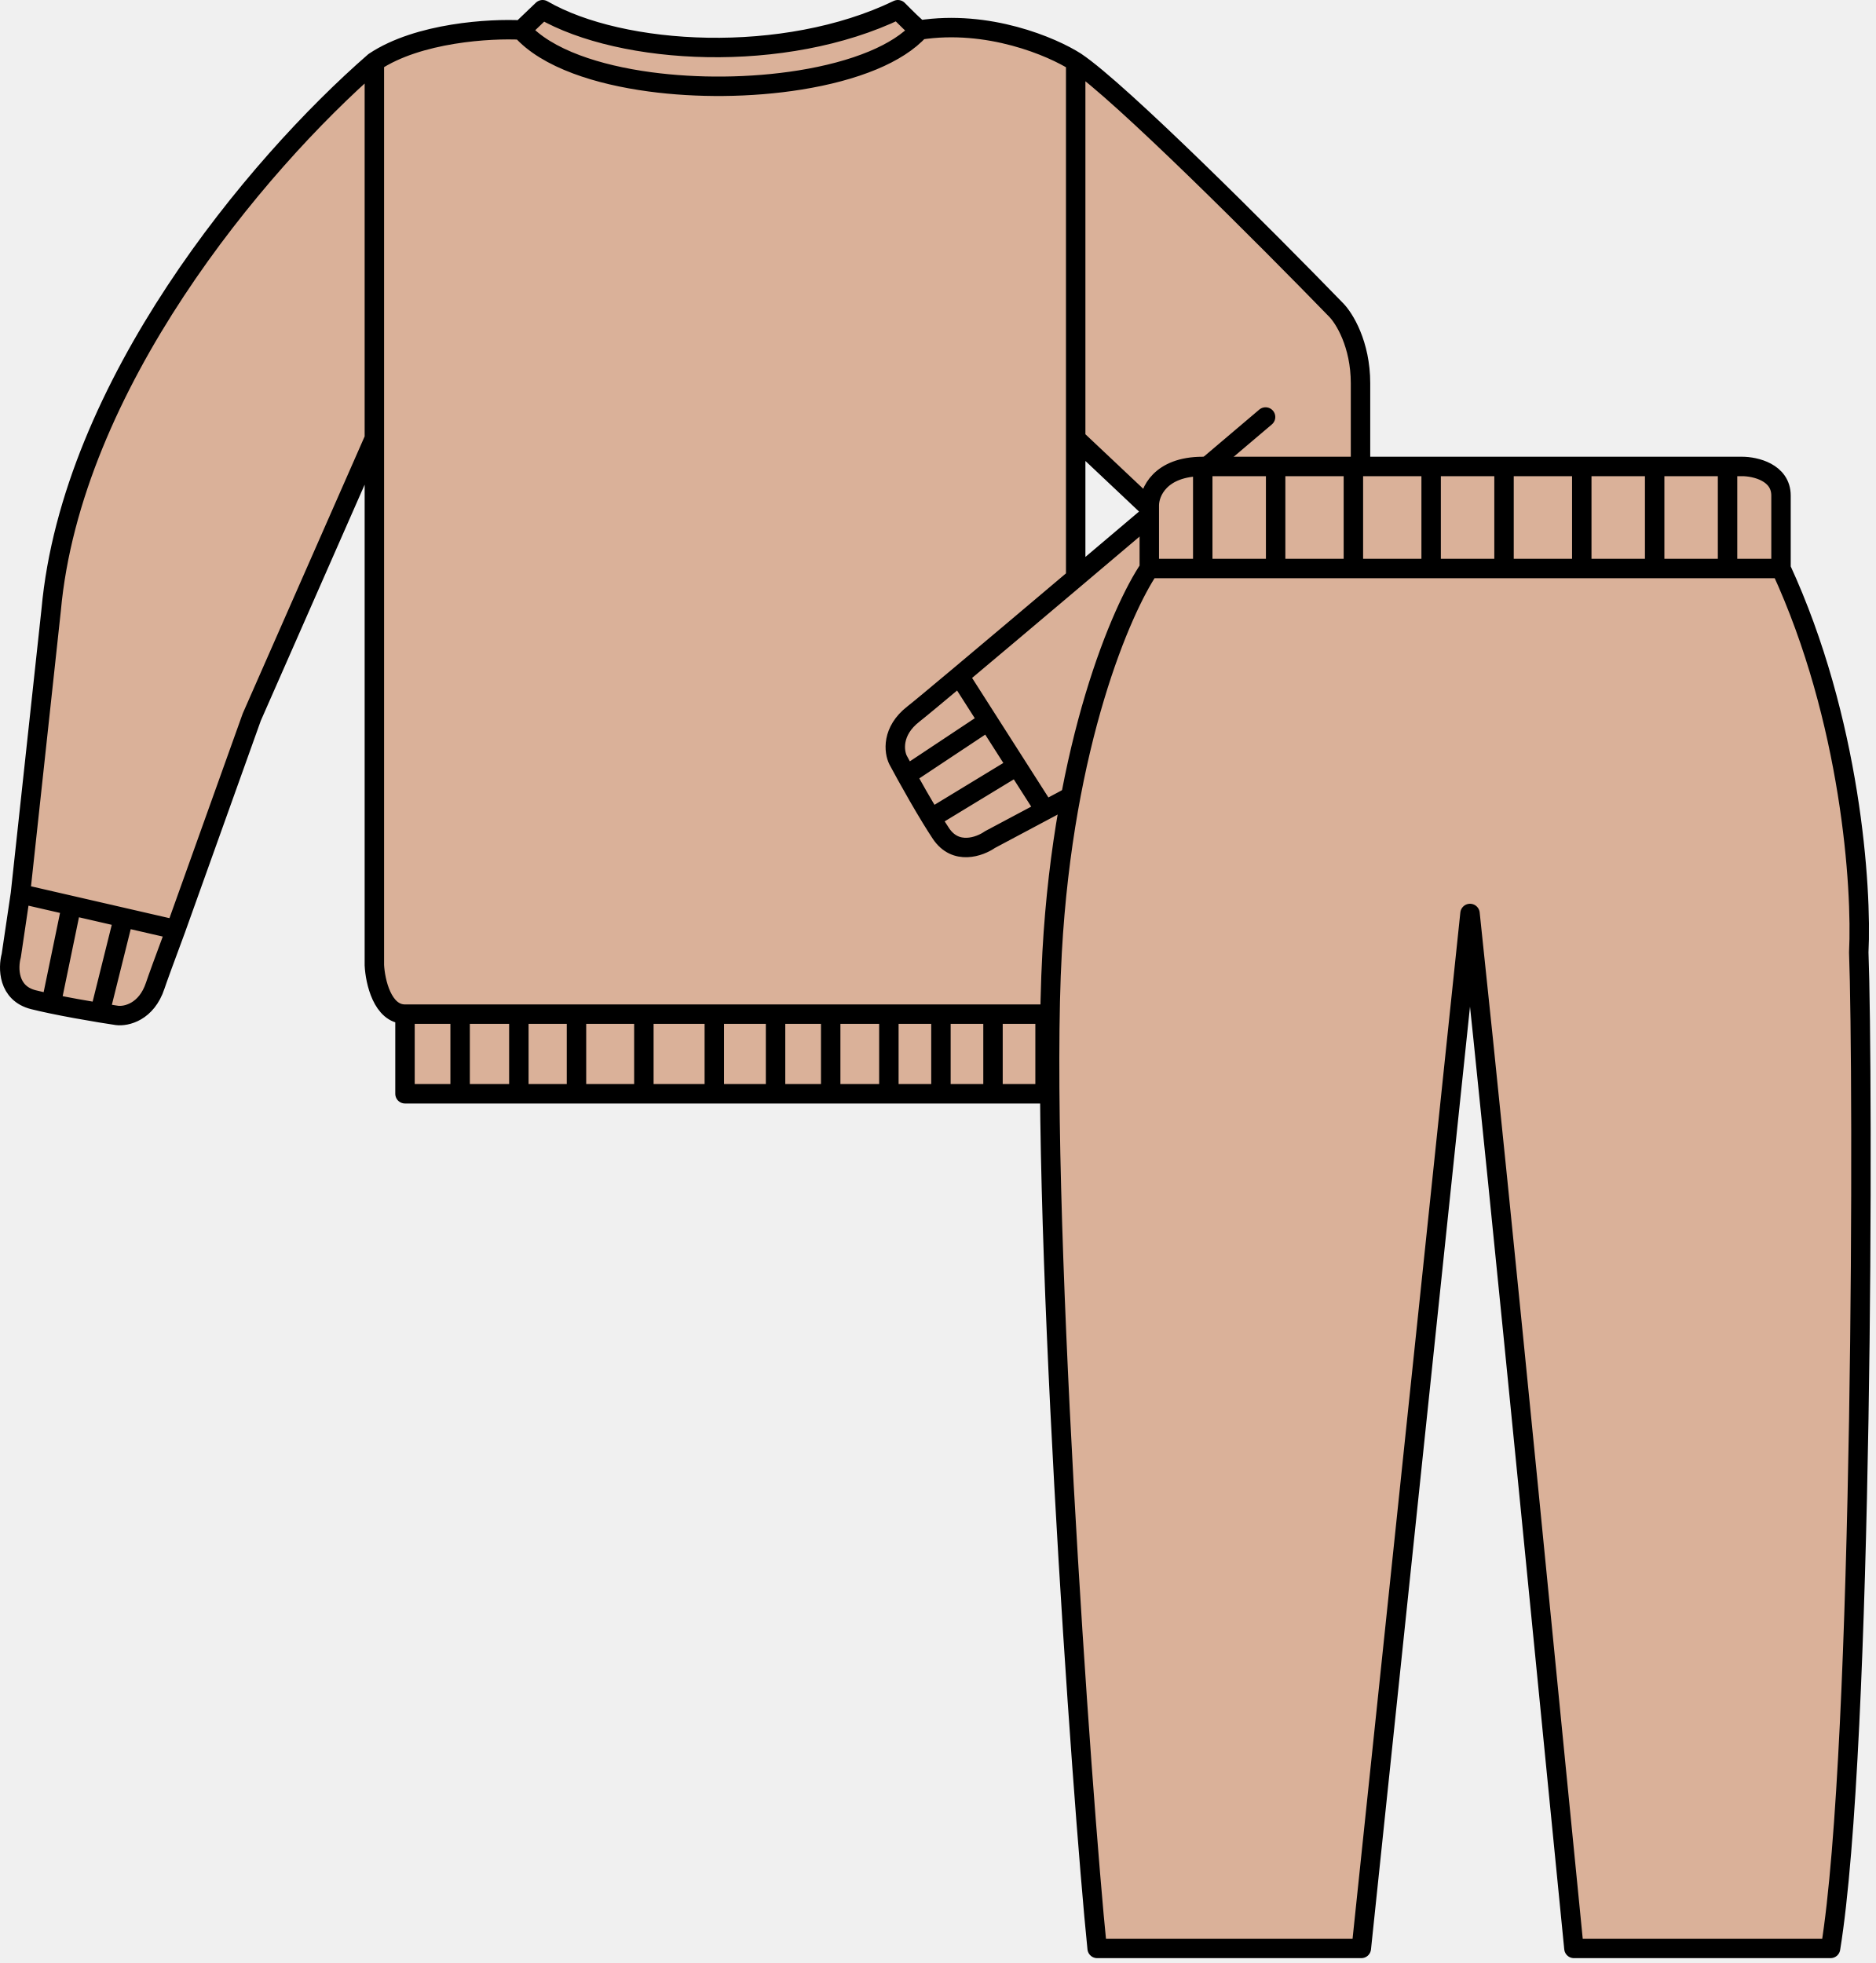
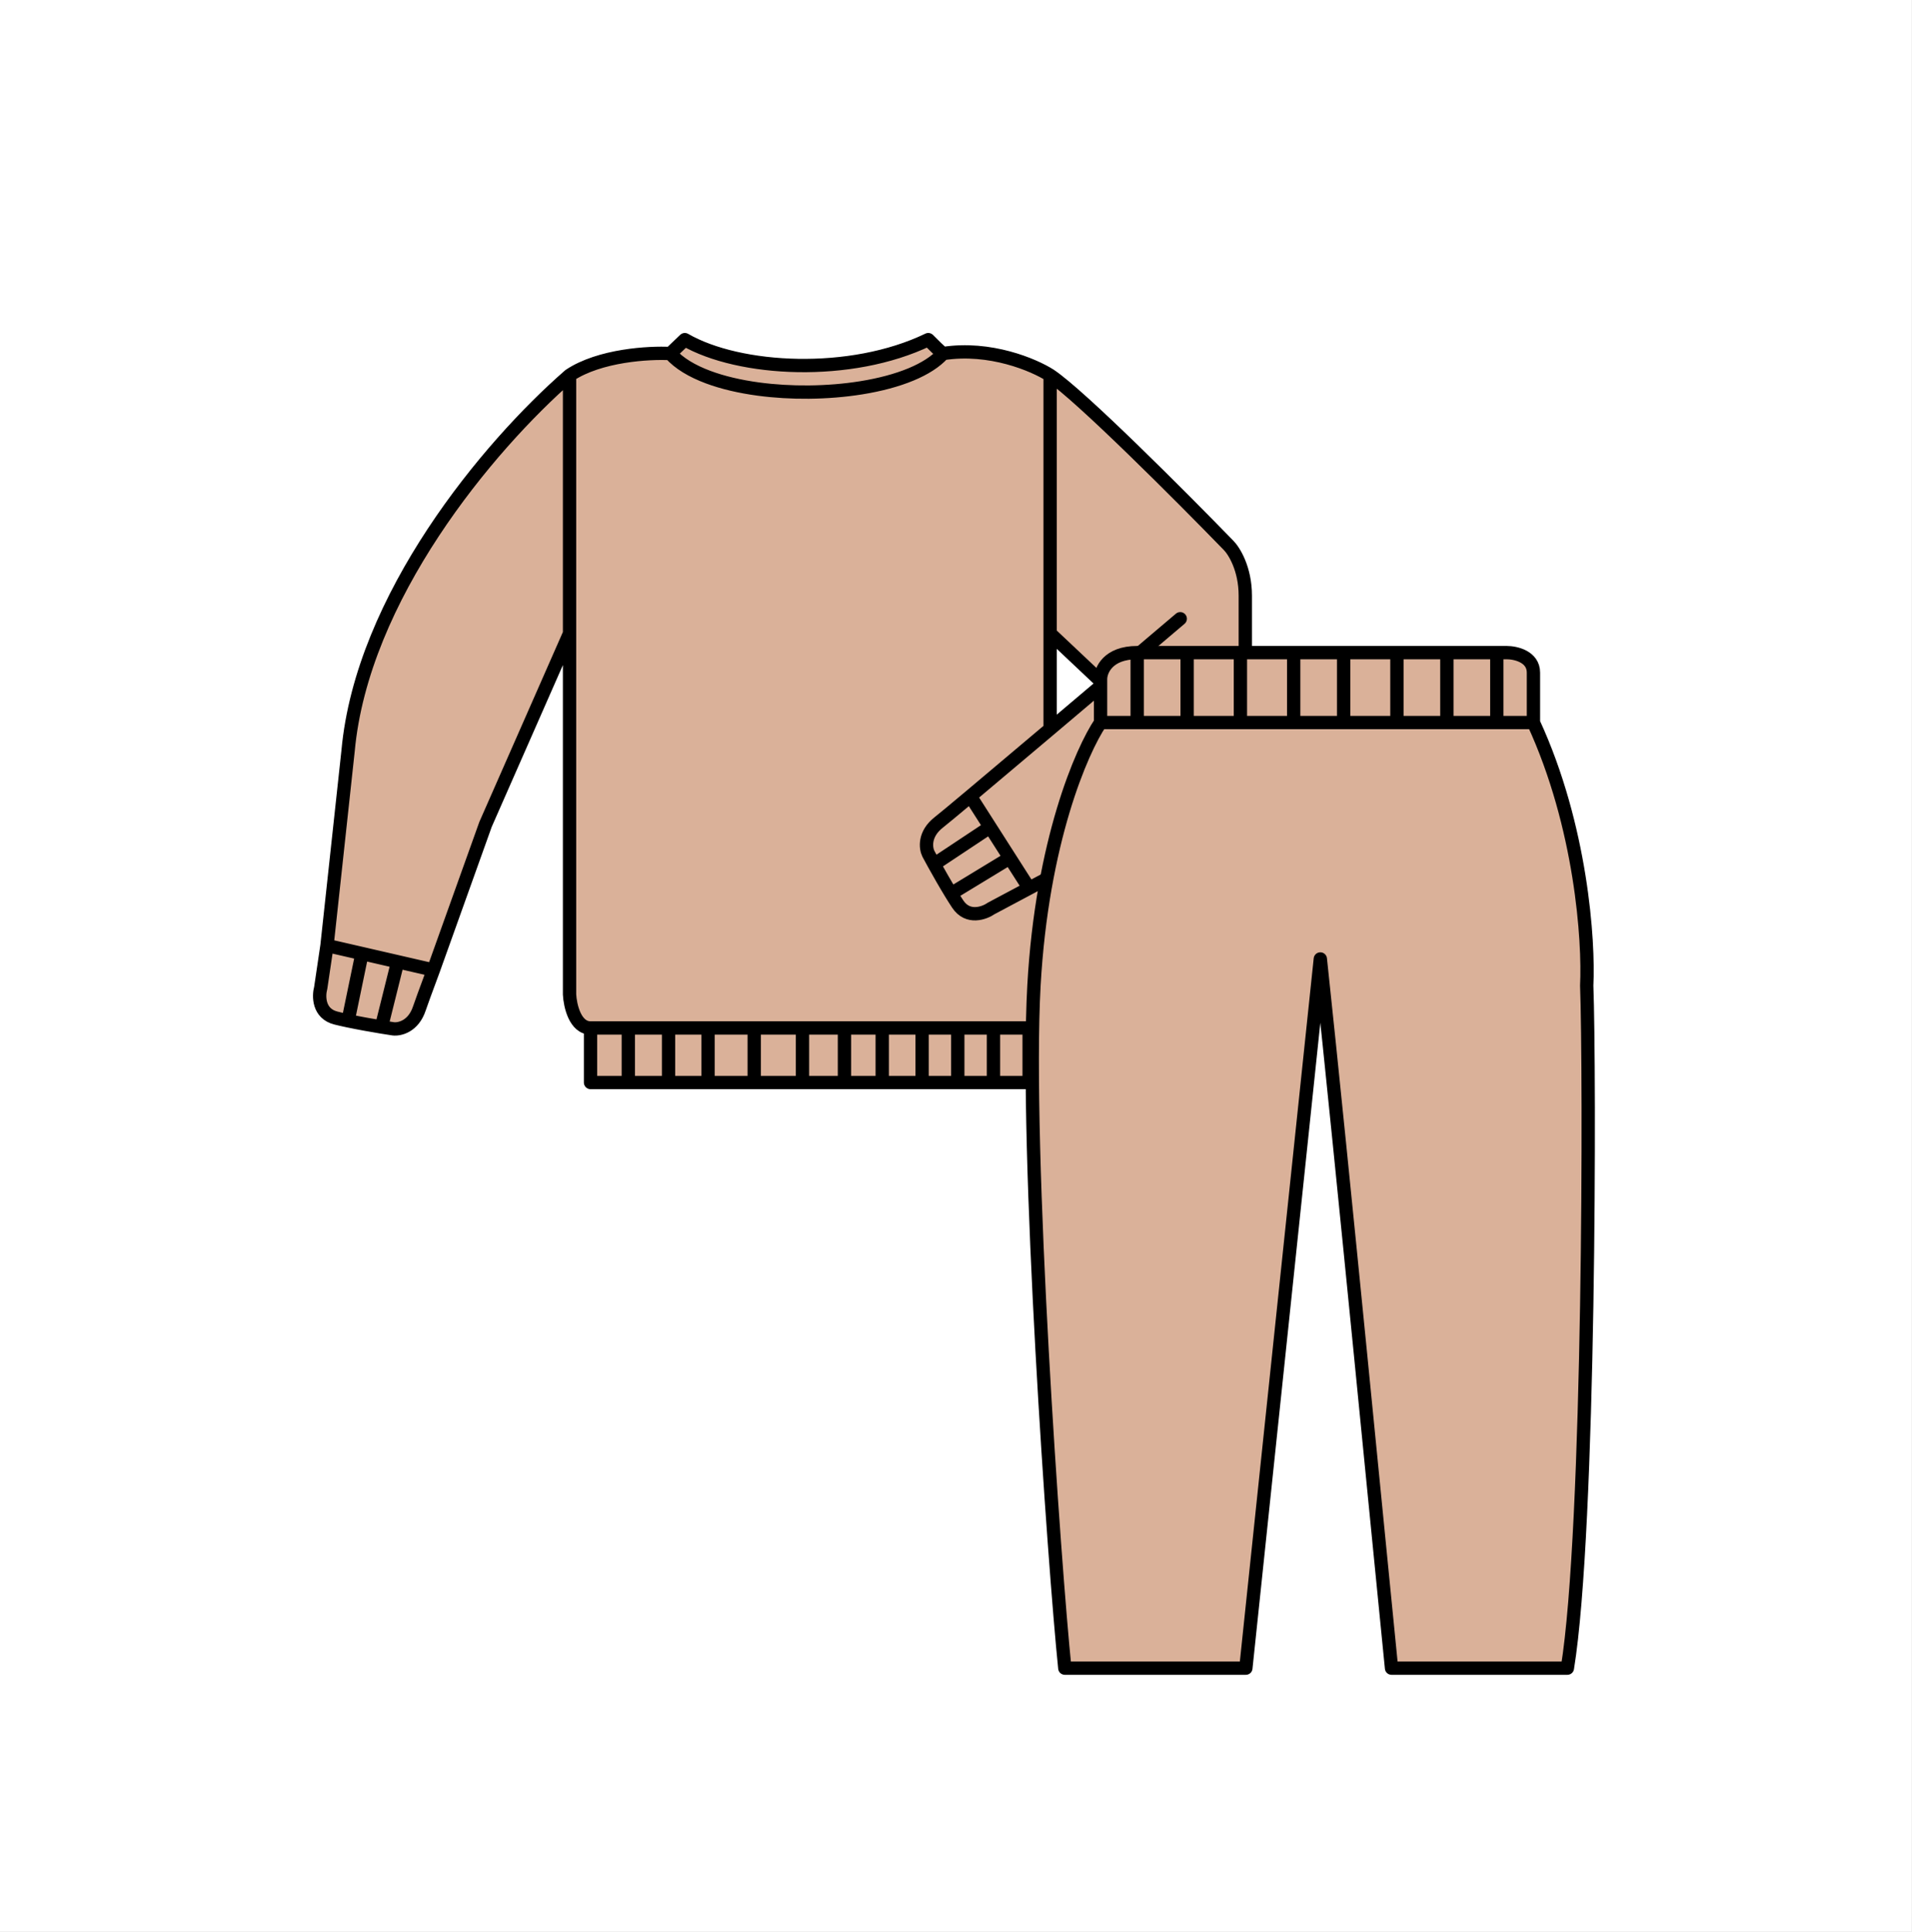
- <svg xmlns="http://www.w3.org/2000/svg" width="193" height="202" viewBox="0 0 193 202" fill="none">
-   <path fill-rule="evenodd" clip-rule="evenodd" d="M98.058 2.891H94.591C94.171 2.576 93.142 1.756 92.386 1C76.251 7.555 61.294 3.731 55.831 1L53.626 3.206L51.42 3.521L47.953 3.836L44.172 4.466L40.39 5.727L36.609 8.248L31.252 12.975L26.21 18.962L21.798 24.949L18.017 29.361L16.126 32.512L13.29 37.869L8.563 48.899L5.412 61.188L3.521 80.096L2.26 92.07L1 99.949L1.63 101.839L3.521 102.785L12.029 104.36L14.55 104.045L16.126 101.524L18.017 95.852L24.319 77.26L25.153 75.547L38.5 45.748V82.617V99.949L39.76 103.415L41.021 104.991V112.869H106.881V104.991L107.827 104.675L109.402 102.785L110.033 99.949V97.428V81.987L116.65 78.52L123.898 74.739L130.831 70.642L135.558 68.121L138.079 65.6L139.339 61.504V55.201V44.802L139.654 38.5L138.709 33.458L135.873 29.991L125.474 19.907L113.499 8.878L109.402 5.727L103.415 3.521L98.058 2.891ZM110.663 45.117V59.928L118.856 52.365L110.663 45.117Z" fill="#DAB199" />
-   <path d="M53.646 3.089C50.495 2.918 43.058 3.332 38.52 6.357M53.646 3.089C54.928 4.546 56.905 5.723 59.318 6.625C61.537 7.455 64.125 8.053 66.881 8.424C69.317 8.751 71.884 8.901 74.444 8.877C77.13 8.852 79.809 8.635 82.322 8.231C85.091 7.785 87.658 7.111 89.81 6.215C91.838 5.369 93.499 4.326 94.612 3.089M53.646 3.089L55.831 1C64.025 5.727 80.726 6.625 92.386 1C93.331 1.945 94.08 2.708 94.612 3.089M94.612 3.089C101.671 1.987 108.268 4.808 110.683 6.357M38.52 6.357V45.117M38.52 6.357C26.22 17.071 7.354 39.76 5.265 62.764L2.101 91.98M38.52 45.117V59.467V81.698V99.319C38.604 100.999 39.351 104.36 41.672 104.36M38.52 45.117L25.905 73.793L18.078 95.656M41.672 104.36V112.554H47.344M41.672 104.36C42.355 104.36 44.469 104.36 47.344 104.36M110.683 6.357C115.221 9.382 130.431 24.634 137.469 31.882C138.309 32.722 139.99 35.412 139.99 39.445V58.983C140.095 61.189 139.423 66.105 135.893 68.121C133.232 69.642 120.848 76.275 110.683 81.698M110.683 6.357V45.117M118.702 52.68C122.991 49.047 127.074 45.584 130.221 42.911M118.702 52.68C116.051 54.926 113.32 57.237 110.683 59.467M118.702 52.68L110.683 45.117M110.683 59.467V45.117M110.683 59.467C106.112 63.332 101.821 66.952 98.709 69.561M107.532 83.378C105.43 84.498 103.497 85.528 101.86 86.398C100.81 87.134 98.331 88.037 96.818 85.768C96.503 85.295 96.164 84.759 95.817 84.193M107.532 83.378L104.631 78.835M107.532 83.378C108.548 82.837 109.603 82.274 110.683 81.698M98.709 69.561C96.249 71.624 94.525 73.056 93.982 73.478C91.713 75.243 91.986 77.365 92.406 78.205C92.622 78.61 92.918 79.155 93.264 79.781M98.709 69.561L101.67 74.198M104.631 78.835L101.67 74.198M104.631 78.835L95.817 84.193M95.817 84.193C94.927 82.739 93.986 81.085 93.264 79.781M101.67 74.198L93.264 79.781M110.683 81.698V99.319C110.6 100.999 109.853 104.36 107.532 104.36M107.532 104.36V112.554H102.175M107.532 104.36H102.175M47.344 104.36V112.554M47.344 104.36C49.12 104.36 51.187 104.36 53.387 104.36M47.344 112.554H53.387M53.387 104.36V112.554M53.387 104.36C55.298 104.36 57.31 104.36 59.318 104.36M53.387 112.554H59.318M59.318 104.36V112.554M59.318 104.36C61.691 104.36 64.058 104.36 66.251 104.36M59.318 112.554H66.251M66.251 104.36C68.352 104.36 70.293 104.36 71.923 104.36H73.499M66.251 104.36V112.554M66.251 112.554H71.923H73.499M73.499 104.36V112.554M73.499 104.36H79.801M73.499 112.554H79.801M79.801 104.36V112.554M79.801 104.36H85.474M79.801 112.554H85.474M85.474 104.36V112.554M85.474 104.36H91.461M85.474 112.554H91.461M91.461 104.36V112.554M91.461 104.36H96.818M91.461 112.554H96.818M96.818 104.36V112.554M96.818 104.36H102.175M96.818 112.554H102.175M102.175 104.36V112.554M2.101 91.98C1.751 94.335 1.43 96.502 1.159 98.336C0.819 99.573 0.8 102.211 3.445 102.875C3.996 103.013 4.615 103.153 5.265 103.289M2.101 91.98L7.354 93.188M18.078 95.656C16.96 98.665 16.189 100.769 15.974 101.423C15.072 104.152 12.982 104.607 12.049 104.493C11.596 104.426 10.983 104.33 10.277 104.214M18.078 95.656L12.716 94.422M7.354 93.188L12.716 94.422M7.354 93.188L5.265 103.289M5.265 103.289C6.933 103.64 8.806 103.971 10.277 104.214M12.716 94.422L10.277 104.214" stroke="black" stroke-width="2" stroke-linecap="round" stroke-linejoin="round" />
-   <path d="M118.257 58.5V52C118.257 50.667 119.358 48 123.757 48H131.257H139.257H147.257H154.757H162.757H170.257H177.757H179.257C180.591 48 183.257 48.6 183.257 51V58.5C190.458 74.1 191.591 91.333 191.257 98C191.731 110.318 191.756 179.648 188.354 200.5H179.306H170.257H161.949C160.464 185.738 154.586 125.171 151.257 94L140.073 200.5H138.257H132.257H122.574H112.891C111.332 185.35 106.891 122.593 108.257 98C109.457 76.4 115.424 62.667 118.257 58.5Z" fill="#DAB199" />
-   <path d="M118.257 58.5V52C118.257 50.667 119.357 48 123.757 48M118.257 58.5C115.424 62.667 109.457 76.4 108.257 98C106.891 122.593 111.332 185.35 112.891 200.5H122.574H132.257H140.073M118.257 58.5H123.757M123.757 48V58.5M123.757 48C124.795 48 127.505 48 131.257 48M183.257 58.5C183.257 57 183.257 53.4 183.257 51C183.257 48.6 180.591 48 179.257 48C178.772 48 178.272 48 177.757 48M183.257 58.5C190.458 74.1 191.591 91.333 191.257 98C191.731 110.318 191.756 179.648 188.354 200.5H179.306H170.257H161.949C160.464 185.738 154.586 125.171 151.257 94L140.073 200.5M183.257 58.5H177.757M138.257 200.5H140.073M123.757 58.5H131.257M131.257 48V58.5M131.257 48C133.575 48 136.291 48 139.257 48M131.257 58.5H139.257M139.257 48V58.5M139.257 48C141.774 48 144.471 48 147.257 48M139.257 58.5H147.257M147.257 48V58.5M147.257 48C149.708 48 152.229 48 154.757 48M147.257 58.5H154.757M154.757 48V58.5M154.757 48C157.439 48 160.13 48 162.757 48M154.757 58.5H162.757M162.757 48V58.5M162.757 48C165.343 48 167.866 48 170.257 48M162.757 58.5H170.257M170.257 48V58.5M170.257 48C172.959 48 175.493 48 177.757 48M170.257 58.5H177.757M177.757 48V58.5" stroke="black" stroke-width="2" stroke-linecap="round" stroke-linejoin="round" />
+ <svg xmlns="http://www.w3.org/2000/svg" width="287" height="290" viewBox="0 0 287 290" fill="none">
+   <rect width="287" height="290" transform="matrix(-1 0 0 1 287 0)" fill="white" />
+   <path fill-rule="evenodd" clip-rule="evenodd" d="M145.058 52.891H141.592C141.171 52.576 140.142 51.756 139.386 51C123.251 57.555 108.294 53.731 102.831 51L100.626 53.206L98.42 53.521L94.953 53.836L91.172 54.466L87.39 55.727L83.609 58.248L78.252 62.975L73.21 68.962L68.798 74.949L65.017 79.361L63.126 82.512L60.29 87.869L55.563 98.899L52.412 111.188L50.521 130.096L49.261 142.071L48 149.949L48.63 151.839L50.521 152.785L59.029 154.36L61.55 154.045L63.126 151.524L65.017 145.852L71.319 127.26L72.153 125.547L85.5 95.748V132.617V149.949L86.76 153.415L88.021 154.991V162.869H153.881V154.991L154.827 154.675L156.402 152.785L157.033 149.949V147.428V131.987L163.65 128.52L170.898 124.739L177.831 120.642L182.558 118.121L185.079 115.6L186.339 111.504V105.201V94.802L186.654 88.5L185.709 83.458L182.873 79.991L172.474 69.907L160.499 58.878L156.402 55.727L150.415 53.521L145.058 52.891ZM157.663 95.117V109.928L165.856 102.365L157.663 95.117Z" fill="#DAB199" />
+   <path d="M100.646 53.089C97.495 52.918 90.058 53.332 85.52 56.357M100.646 53.089C101.929 54.546 103.905 55.723 106.318 56.625C108.537 57.455 111.125 58.053 113.881 58.424C116.317 58.751 118.884 58.901 121.444 58.877C124.13 58.852 126.809 58.635 129.322 58.231C132.091 57.785 134.658 57.111 136.81 56.215C138.838 55.37 140.499 54.326 141.612 53.089M100.646 53.089L102.831 51C111.025 55.727 127.726 56.625 139.386 51C140.331 51.945 141.08 52.708 141.612 53.089M141.612 53.089C148.671 51.986 155.268 54.809 157.683 56.357M85.52 56.357V95.117M85.52 56.357C73.22 67.071 54.354 89.76 52.265 112.764L49.101 141.98M85.52 95.117V109.467V131.698V149.318C85.604 150.999 86.351 154.36 88.672 154.36M85.52 95.117L72.905 123.794L65.078 145.656M88.672 154.36V162.554H94.344M88.672 154.36C89.355 154.36 91.469 154.36 94.344 154.36M157.683 56.357C162.221 59.382 177.431 74.634 184.469 81.882C185.309 82.722 186.99 85.412 186.99 89.445V108.983C187.095 111.189 186.423 116.105 182.893 118.121C180.232 119.642 167.848 126.275 157.683 131.698M157.683 56.357V95.117M165.702 102.68C169.991 99.047 174.074 95.584 177.221 92.912M165.702 102.68C163.051 104.926 160.32 107.238 157.683 109.467M165.702 102.68L157.683 95.117M157.683 109.467V95.117M157.683 109.467C153.112 113.332 148.821 116.952 145.709 119.561M154.532 133.378C152.43 134.498 150.497 135.528 148.86 136.398C147.81 137.134 145.331 138.037 143.818 135.768C143.503 135.295 143.164 134.759 142.817 134.193M154.532 133.378L151.631 128.836M154.532 133.378C155.548 132.837 156.603 132.274 157.683 131.698M145.709 119.561C143.249 121.624 141.525 123.056 140.982 123.478C138.713 125.243 138.986 127.365 139.406 128.205C139.622 128.61 139.918 129.155 140.264 129.781M145.709 119.561L148.67 124.198M151.631 128.836L148.67 124.198M151.631 128.836L142.817 134.193M142.817 134.193C141.927 132.739 140.986 131.085 140.264 129.781M148.67 124.198L140.264 129.781M157.683 131.698V149.318C157.6 150.999 156.853 154.36 154.532 154.36M154.532 154.36V162.554H149.175M154.532 154.36H149.175M94.344 154.36V162.554M94.344 154.36C96.12 154.36 98.187 154.36 100.387 154.36M94.344 162.554H100.387M100.387 154.36V162.554M100.387 154.36C102.298 154.36 104.31 154.36 106.318 154.36M100.387 162.554H106.318M106.318 154.36V162.554M106.318 154.36C108.69 154.36 111.058 154.36 113.251 154.36M106.318 162.554H113.251M113.251 154.36C115.352 154.36 117.293 154.36 118.923 154.36H120.499M113.251 154.36V162.554M113.251 162.554H118.923H120.499M120.499 154.36V162.554M120.499 154.36H126.801M120.499 162.554H126.801M126.801 154.36V162.554M126.801 154.36H132.474M126.801 162.554H132.474M132.474 154.36V162.554M132.474 154.36H138.461M132.474 162.554H138.461M138.461 154.36V162.554M138.461 154.36H143.818M138.461 162.554H143.818M143.818 154.36V162.554M143.818 154.36H149.175M143.818 162.554H149.175M149.175 154.36V162.554M49.101 141.98C48.751 144.335 48.43 146.502 48.159 148.336C47.819 149.573 47.8 152.211 50.445 152.875C50.996 153.013 51.615 153.153 52.265 153.289M49.101 141.98L54.354 143.188M65.078 145.656C63.96 148.665 63.19 150.769 62.974 151.423C62.072 154.152 59.982 154.607 59.049 154.493C58.596 154.426 57.983 154.33 57.277 154.214M65.078 145.656L59.716 144.422M54.354 143.188L59.716 144.422M54.354 143.188L52.265 153.289M52.265 153.289C53.933 153.64 55.806 153.971 57.277 154.214M59.716 144.422L57.277 154.214" stroke="black" stroke-width="2" stroke-linecap="round" stroke-linejoin="round" />
+   <path d="M165.257 108.5V102C165.257 100.667 166.358 98 170.757 98H178.257H186.257H194.257H201.757H209.757H217.257H224.757H226.257C227.591 98 230.257 98.6 230.257 101V108.5C237.458 124.1 238.591 141.333 238.257 148C238.731 160.318 238.756 229.648 235.354 250.5H226.306H217.257H208.949C207.464 235.738 201.586 175.171 198.257 144L187.073 250.5H185.257H179.257H169.574H159.891C158.332 235.35 153.891 172.593 155.257 148C156.457 126.4 162.424 112.667 165.257 108.5Z" fill="#DAB199" />
+   <path d="M165.257 108.5V102C165.257 100.667 166.357 98 170.757 98M165.257 108.5C162.424 112.667 156.457 126.4 155.257 148C153.891 172.593 158.332 235.35 159.891 250.5H169.574H179.257H187.073M165.257 108.5H170.757M170.757 98V108.5M170.757 98C171.795 98 174.505 98 178.257 98M230.257 108.5C230.257 107 230.257 103.4 230.257 101C230.257 98.6 227.591 98 226.257 98C225.772 98 225.272 98 224.757 98M230.257 108.5C237.458 124.1 238.591 141.333 238.257 148C238.731 160.318 238.756 229.648 235.354 250.5H226.306H217.257H208.949C207.464 235.738 201.586 175.171 198.257 144L187.073 250.5M230.257 108.5H224.757M185.257 250.5H187.073M170.757 108.5H178.257M178.257 98V108.5M178.257 98C180.575 98 183.291 98 186.257 98M178.257 108.5H186.257M186.257 98V108.5M186.257 98C188.774 98 191.471 98 194.257 98M186.257 108.5H194.257M194.257 98V108.5M194.257 98C196.708 98 199.229 98 201.757 98M194.257 108.5H201.757M201.757 98V108.5M201.757 98C204.439 98 207.13 98 209.757 98M201.757 108.5H209.757M209.757 98V108.5M209.757 98C212.343 98 214.866 98 217.257 98M209.757 108.5H217.257M217.257 98V108.5M217.257 98C219.959 98 222.493 98 224.757 98M217.257 108.5H224.757M224.757 98V108.5" stroke="black" stroke-width="2" stroke-linecap="round" stroke-linejoin="round" />
</svg>
